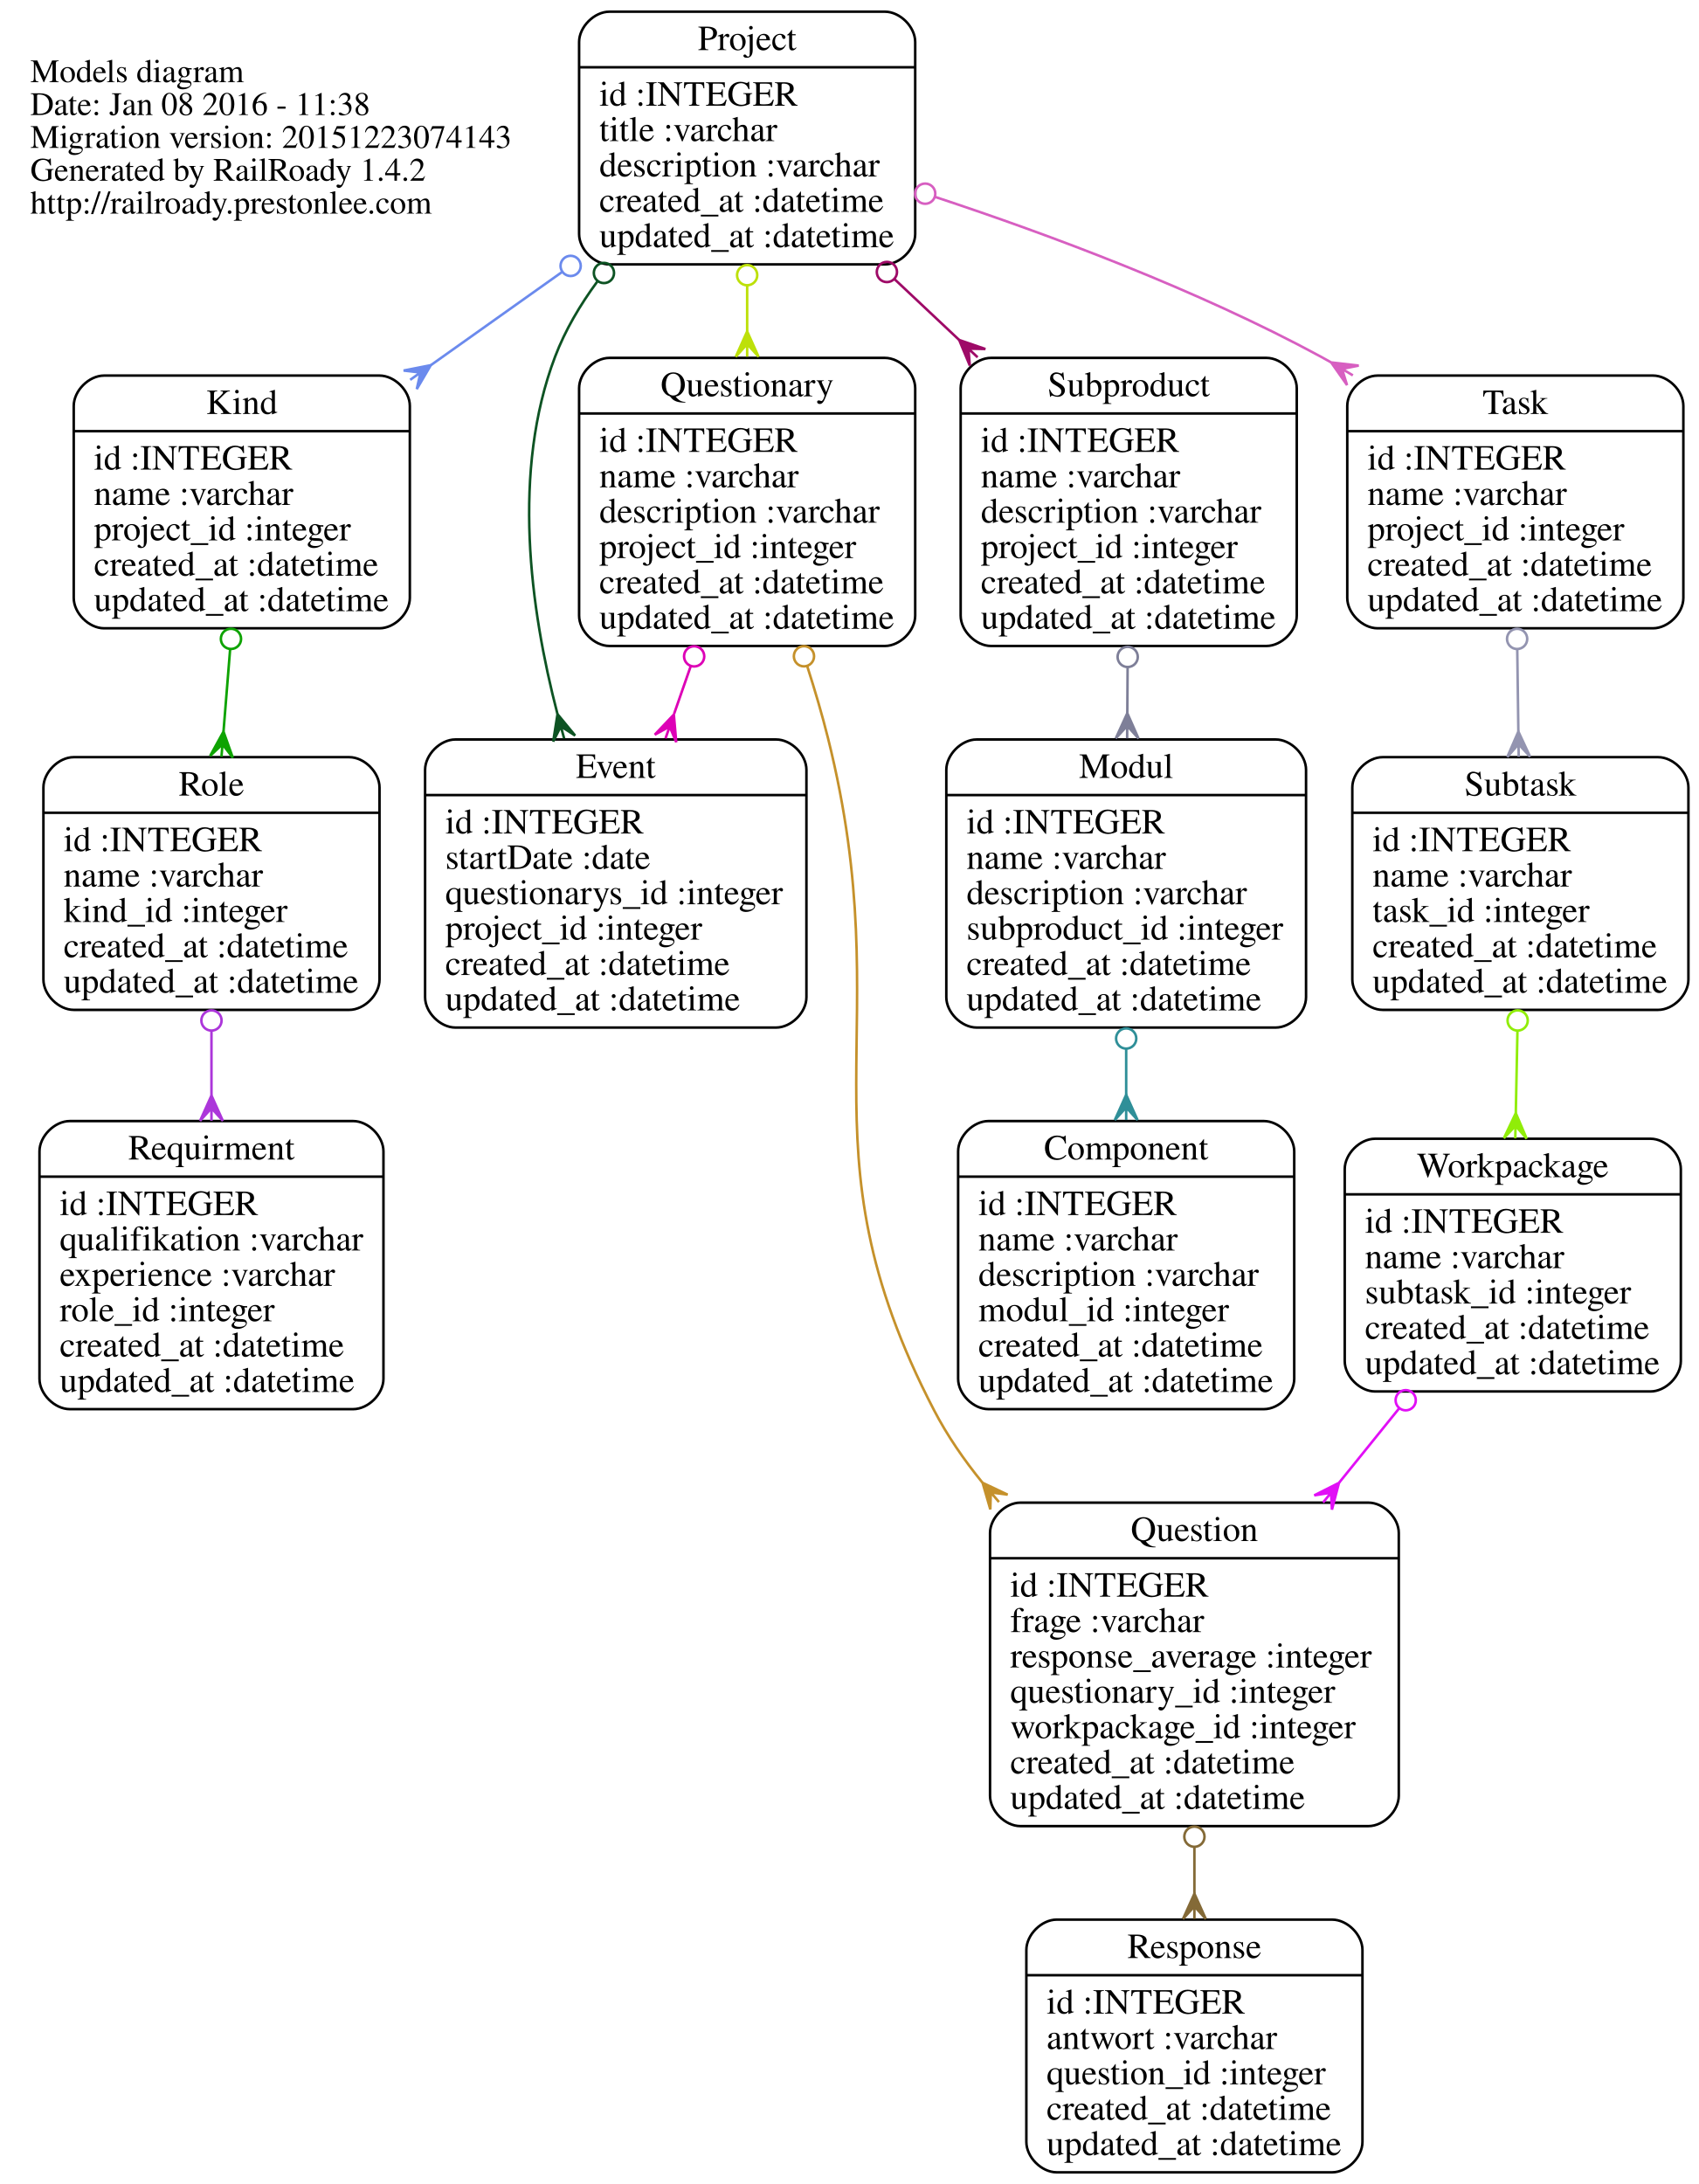
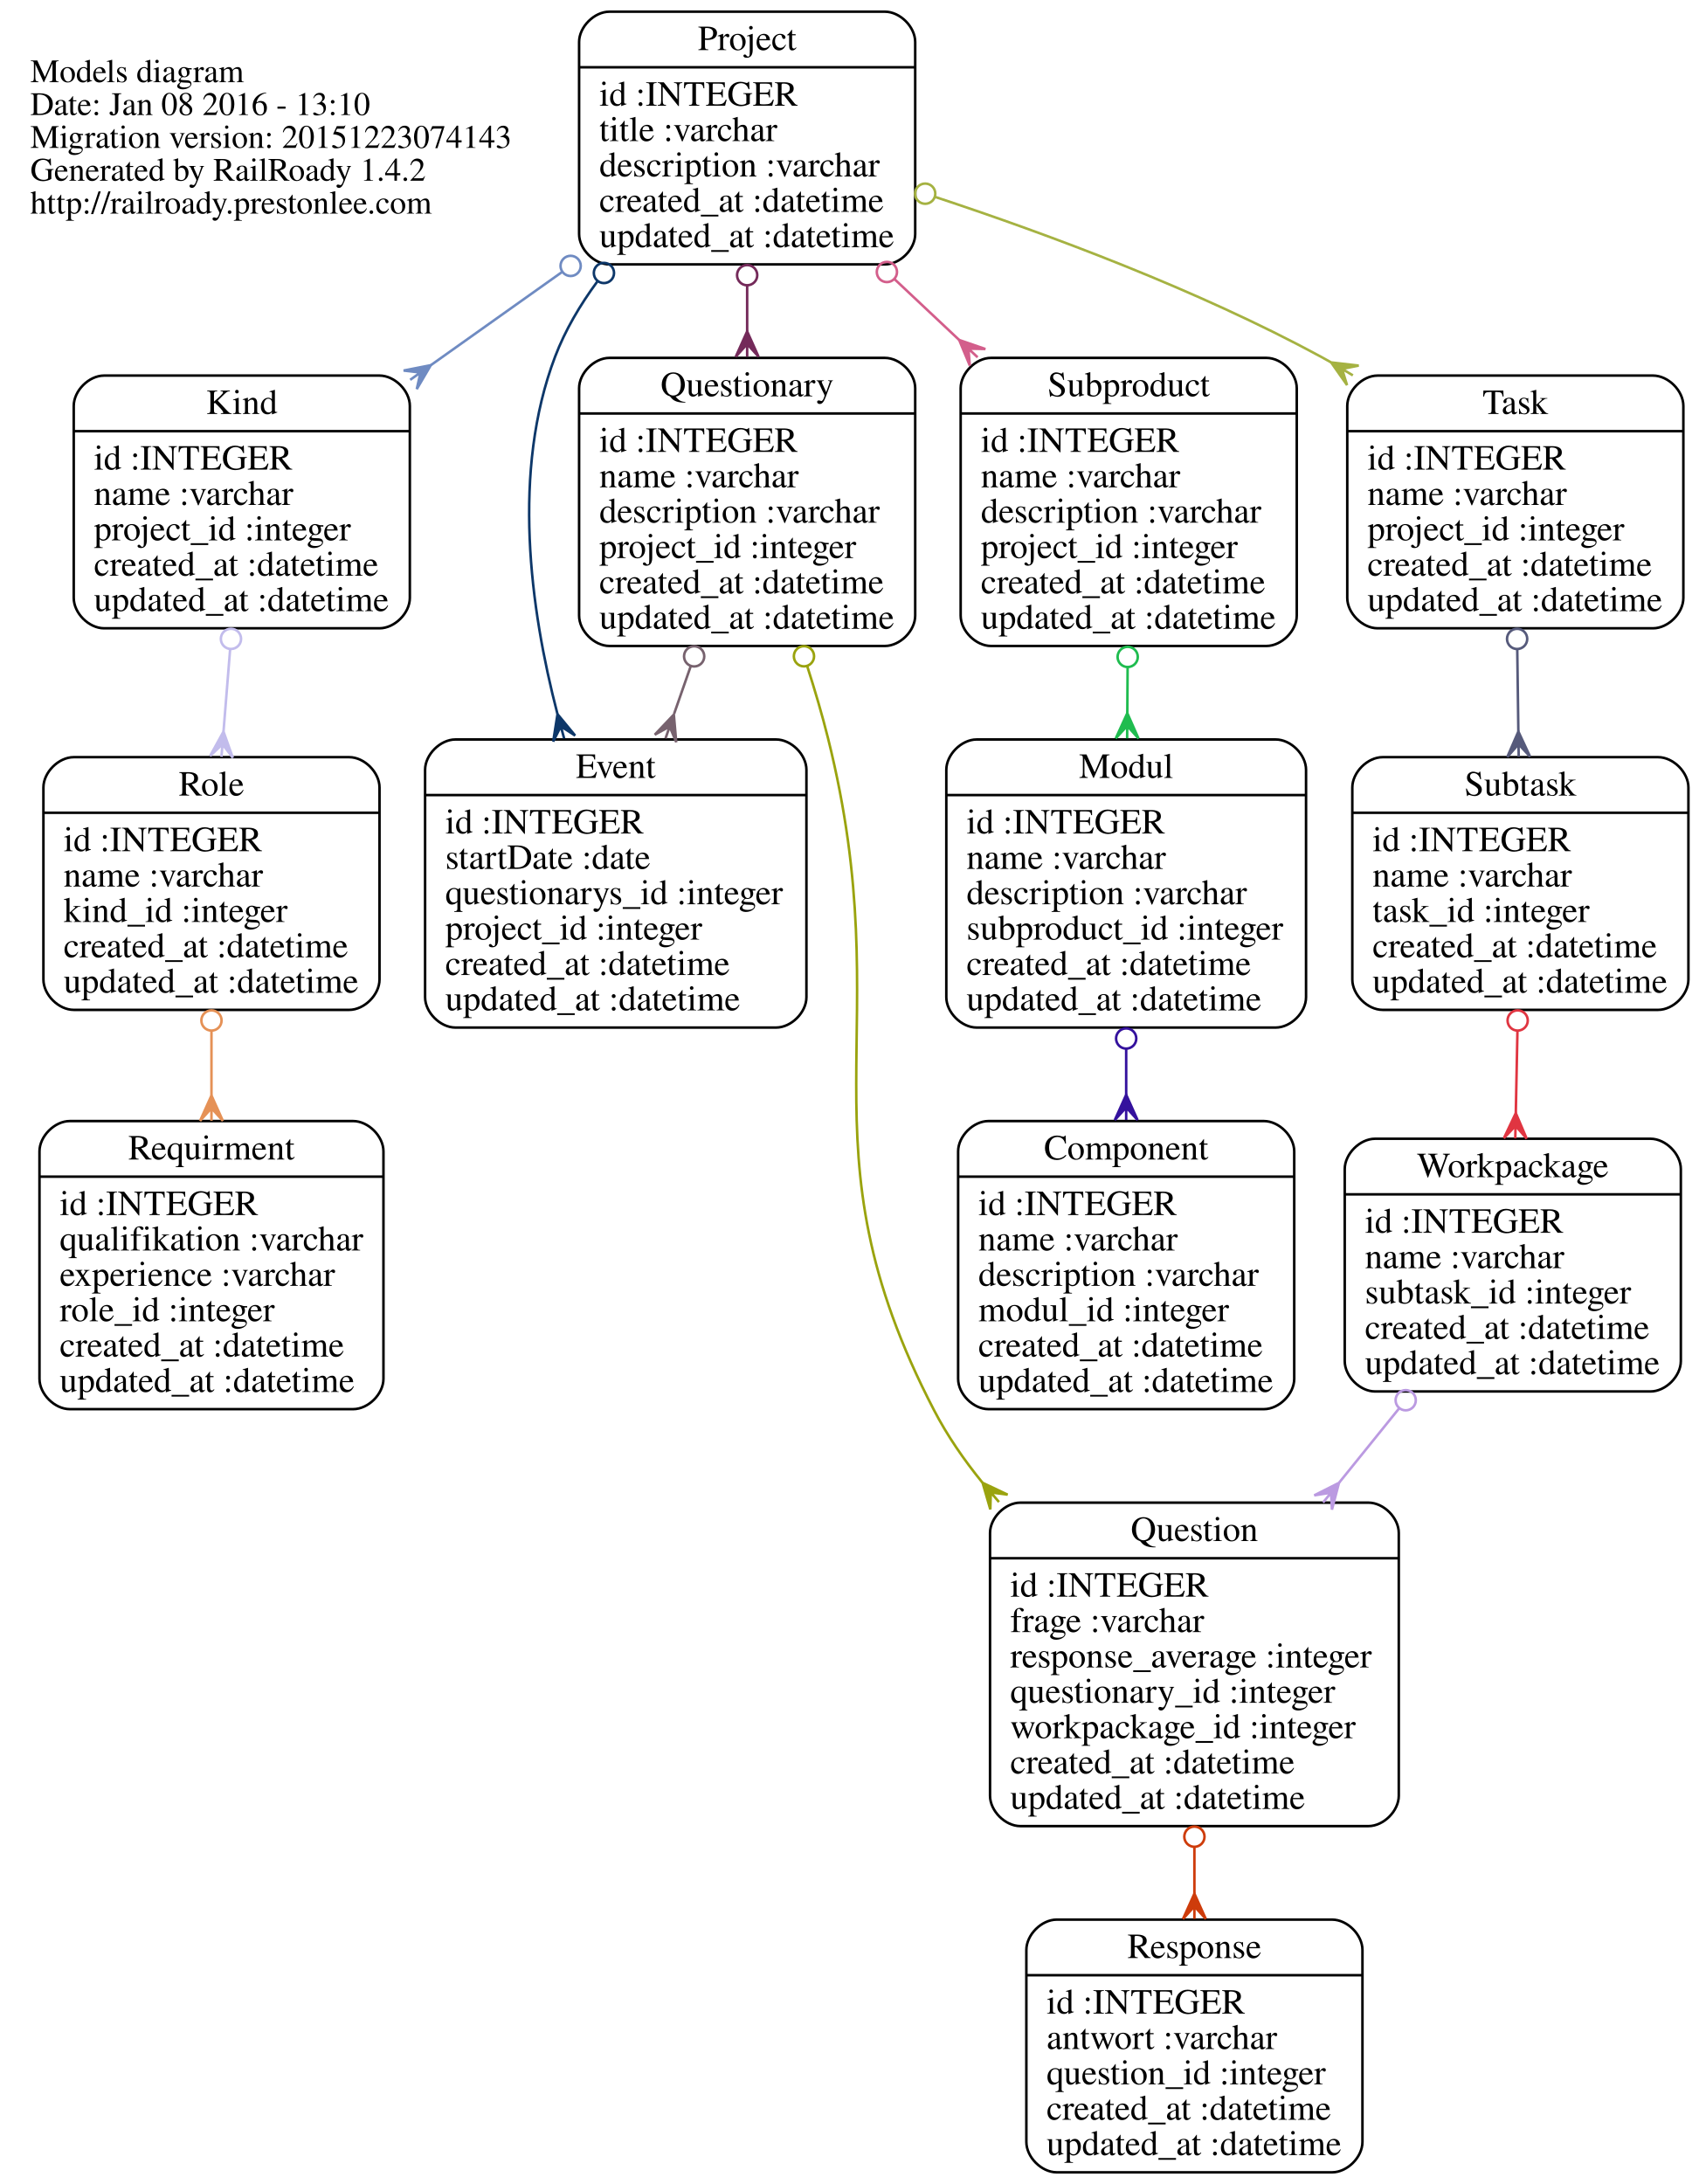
<svg xmlns="http://www.w3.org/2000/svg" width="672pt" height="864pt" viewBox="0.00 0.00 672.19 864.00">
  <g id="graph0" class="graph" transform="scale(1 1) rotate(0) translate(4 860)">
    <polygon fill="none" stroke="none" points="-4,4 -4,-860 668.193,-860 668.193,4 -4,4" />
    <g id="node1" class="node">
      <text text-anchor="start" x="8" y="-827.6" font-family="Times,serif" font-size="13.00">Models diagram</text>
-       <text text-anchor="start" x="8" y="-814.6" font-family="Times,serif" font-size="13.00">Date: Jan 08 2016 - 11:38</text>
+       <text text-anchor="start" x="8" y="-814.6" font-family="Times,serif" font-size="13.00">Date: Jan 08 2016 - 13:10</text>
      <text text-anchor="start" x="8" y="-801.6" font-family="Times,serif" font-size="13.00">Migration version: 20151223074143</text>
      <text text-anchor="start" x="8" y="-788.6" font-family="Times,serif" font-size="13.00">Generated by RailRoady 1.4.2</text>
      <text text-anchor="start" x="8" y="-775.6" font-family="Times,serif" font-size="13.00">http://railroady.prestonlee.com</text>
    </g>
    <g id="node2" class="node">
      <path fill="none" stroke="black" d="M387.182,-302.5C387.182,-302.5 496.193,-302.5 496.193,-302.5 502.193,-302.5 508.193,-308.5 508.193,-314.5 508.193,-314.5 508.193,-404.5 508.193,-404.5 508.193,-410.5 502.193,-416.5 496.193,-416.5 496.193,-416.5 387.182,-416.5 387.182,-416.5 381.182,-416.5 375.182,-410.5 375.182,-404.5 375.182,-404.5 375.182,-314.5 375.182,-314.5 375.182,-308.5 381.182,-302.5 387.182,-302.5" />
      <text text-anchor="middle" x="441.688" y="-401.3" font-family="Times,serif" font-size="14.00">Component</text>
      <polyline fill="none" stroke="black" points="375.182,-394.5 508.193,-394.5 " />
      <text text-anchor="start" x="383.182" y="-379.3" font-family="Times,serif" font-size="14.00">id :INTEGER</text>
      <text text-anchor="start" x="383.182" y="-365.3" font-family="Times,serif" font-size="14.00">name :varchar</text>
      <text text-anchor="start" x="383.182" y="-351.3" font-family="Times,serif" font-size="14.00">description :varchar</text>
      <text text-anchor="start" x="383.182" y="-337.3" font-family="Times,serif" font-size="14.00">modul_id :integer</text>
      <text text-anchor="start" x="383.182" y="-323.3" font-family="Times,serif" font-size="14.00">created_at :datetime</text>
      <text text-anchor="start" x="383.182" y="-309.3" font-family="Times,serif" font-size="14.00">updated_at :datetime</text>
    </g>
    <g id="node3" class="node">
      <path fill="none" stroke="black" d="M176.231,-453.5C176.231,-453.5 303.145,-453.5 303.145,-453.5 309.145,-453.5 315.145,-459.5 315.145,-465.5 315.145,-465.5 315.145,-555.5 315.145,-555.5 315.145,-561.5 309.145,-567.5 303.145,-567.5 303.145,-567.5 176.231,-567.5 176.231,-567.5 170.231,-567.5 164.231,-561.5 164.231,-555.5 164.231,-555.5 164.231,-465.5 164.231,-465.5 164.231,-459.5 170.231,-453.5 176.231,-453.5" />
      <text text-anchor="middle" x="239.688" y="-552.3" font-family="Times,serif" font-size="14.00">Event</text>
      <polyline fill="none" stroke="black" points="164.231,-545.5 315.145,-545.5 " />
      <text text-anchor="start" x="172.231" y="-530.3" font-family="Times,serif" font-size="14.00">id :INTEGER</text>
      <text text-anchor="start" x="172.231" y="-516.3" font-family="Times,serif" font-size="14.00">startDate :date</text>
      <text text-anchor="start" x="172.231" y="-502.3" font-family="Times,serif" font-size="14.00">questionarys_id :integer</text>
      <text text-anchor="start" x="172.231" y="-488.3" font-family="Times,serif" font-size="14.00">project_id :integer</text>
      <text text-anchor="start" x="172.231" y="-474.3" font-family="Times,serif" font-size="14.00">created_at :datetime</text>
      <text text-anchor="start" x="172.231" y="-460.3" font-family="Times,serif" font-size="14.00">updated_at :datetime</text>
    </g>
    <g id="node4" class="node">
      <path fill="none" stroke="black" d="M37.182,-611.5C37.182,-611.5 146.193,-611.5 146.193,-611.5 152.193,-611.5 158.193,-617.5 158.193,-623.5 158.193,-623.5 158.193,-699.5 158.193,-699.5 158.193,-705.5 152.193,-711.5 146.193,-711.5 146.193,-711.5 37.182,-711.5 37.182,-711.5 31.182,-711.5 25.182,-705.5 25.182,-699.5 25.182,-699.5 25.182,-623.5 25.182,-623.5 25.182,-617.5 31.182,-611.5 37.182,-611.5" />
      <text text-anchor="middle" x="91.688" y="-696.3" font-family="Times,serif" font-size="14.00">Kind</text>
      <polyline fill="none" stroke="black" points="25.182,-689.5 158.193,-689.5 " />
      <text text-anchor="start" x="33.182" y="-674.3" font-family="Times,serif" font-size="14.00">id :INTEGER</text>
      <text text-anchor="start" x="33.182" y="-660.3" font-family="Times,serif" font-size="14.00">name :varchar</text>
      <text text-anchor="start" x="33.182" y="-646.3" font-family="Times,serif" font-size="14.00">project_id :integer</text>
      <text text-anchor="start" x="33.182" y="-632.3" font-family="Times,serif" font-size="14.00">created_at :datetime</text>
      <text text-anchor="start" x="33.182" y="-618.3" font-family="Times,serif" font-size="14.00">updated_at :datetime</text>
    </g>
    <g id="node11" class="node">
      <path fill="none" stroke="black" d="M25.182,-460.5C25.182,-460.5 134.193,-460.5 134.193,-460.5 140.193,-460.5 146.193,-466.5 146.193,-472.5 146.193,-472.5 146.193,-548.5 146.193,-548.5 146.193,-554.5 140.193,-560.5 134.193,-560.5 134.193,-560.5 25.182,-560.5 25.182,-560.5 19.182,-560.5 13.182,-554.5 13.182,-548.5 13.182,-548.5 13.182,-472.5 13.182,-472.5 13.182,-466.5 19.182,-460.5 25.182,-460.5" />
      <text text-anchor="middle" x="79.688" y="-545.3" font-family="Times,serif" font-size="14.00">Role</text>
      <polyline fill="none" stroke="black" points="13.182,-538.5 146.193,-538.5 " />
      <text text-anchor="start" x="21.182" y="-523.3" font-family="Times,serif" font-size="14.00">id :INTEGER</text>
      <text text-anchor="start" x="21.182" y="-509.3" font-family="Times,serif" font-size="14.00">name :varchar</text>
      <text text-anchor="start" x="21.182" y="-495.3" font-family="Times,serif" font-size="14.00">kind_id :integer</text>
      <text text-anchor="start" x="21.182" y="-481.3" font-family="Times,serif" font-size="14.00">created_at :datetime</text>
      <text text-anchor="start" x="21.182" y="-467.3" font-family="Times,serif" font-size="14.00">updated_at :datetime</text>
    </g>
    <g id="edge1" class="edge">
-       <path fill="none" stroke="#0ea302" d="M87.07,-603.157C86.214,-592.529 85.318,-581.409 84.458,-570.727" />
-       <ellipse fill="none" stroke="#0ea302" cx="87.404" cy="-607.312" rx="4" ry="4" />
-       <polygon fill="#0ea302" stroke="#0ea302" points="84.449,-570.617 88.132,-560.288 84.047,-565.633 83.646,-560.649 83.646,-560.649 83.646,-560.649 84.047,-565.633 79.161,-561.011 84.449,-570.617 84.449,-570.617" />
+       <path fill="none" stroke="#c2bcec" d="M87.07,-603.157C86.214,-592.529 85.318,-581.409 84.458,-570.727" />
+       <ellipse fill="none" stroke="#c2bcec" cx="87.404" cy="-607.312" rx="4" ry="4" />
+       <polygon fill="#c2bcec" stroke="#c2bcec" points="84.449,-570.617 88.132,-560.288 84.047,-565.633 83.646,-560.649 83.646,-560.649 83.646,-560.649 84.047,-565.633 79.161,-561.011 84.449,-570.617 84.449,-570.617" />
    </g>
    <g id="node5" class="node">
      <path fill="none" stroke="black" d="M382.507,-453.5C382.507,-453.5 500.869,-453.5 500.869,-453.5 506.869,-453.5 512.869,-459.5 512.869,-465.5 512.869,-465.5 512.869,-555.5 512.869,-555.5 512.869,-561.5 506.869,-567.5 500.869,-567.5 500.869,-567.5 382.507,-567.5 382.507,-567.5 376.507,-567.5 370.507,-561.5 370.507,-555.5 370.507,-555.5 370.507,-465.5 370.507,-465.5 370.507,-459.5 376.507,-453.5 382.507,-453.5" />
      <text text-anchor="middle" x="441.688" y="-552.3" font-family="Times,serif" font-size="14.00">Modul</text>
      <polyline fill="none" stroke="black" points="370.507,-545.5 512.869,-545.5 " />
      <text text-anchor="start" x="378.507" y="-530.3" font-family="Times,serif" font-size="14.00">id :INTEGER</text>
      <text text-anchor="start" x="378.507" y="-516.3" font-family="Times,serif" font-size="14.00">name :varchar</text>
      <text text-anchor="start" x="378.507" y="-502.3" font-family="Times,serif" font-size="14.00">description :varchar</text>
      <text text-anchor="start" x="378.507" y="-488.3" font-family="Times,serif" font-size="14.00">subproduct_id :integer</text>
      <text text-anchor="start" x="378.507" y="-474.3" font-family="Times,serif" font-size="14.00">created_at :datetime</text>
      <text text-anchor="start" x="378.507" y="-460.3" font-family="Times,serif" font-size="14.00">updated_at :datetime</text>
    </g>
    <g id="edge2" class="edge">
-       <path fill="none" stroke="#2f8f98" d="M441.688,-445.018C441.688,-439.024 441.688,-432.942 441.688,-426.931" />
-       <ellipse fill="none" stroke="#2f8f98" cx="441.688" cy="-449.169" rx="4" ry="4" />
-       <polygon fill="#2f8f98" stroke="#2f8f98" points="441.688,-426.91 446.188,-416.91 441.688,-421.91 441.688,-416.91 441.688,-416.91 441.688,-416.91 441.688,-421.91 437.188,-416.91 441.688,-426.91 441.688,-426.91" />
+       <path fill="none" stroke="#34119d" d="M441.688,-445.018C441.688,-439.024 441.688,-432.942 441.688,-426.931" />
+       <ellipse fill="none" stroke="#34119d" cx="441.688" cy="-449.169" rx="4" ry="4" />
+       <polygon fill="#34119d" stroke="#34119d" points="441.688,-426.91 446.188,-416.91 441.688,-421.91 441.688,-416.91 441.688,-416.91 441.688,-416.91 441.688,-421.91 437.188,-416.91 441.688,-426.91 441.688,-426.91" />
    </g>
    <g id="node6" class="node">
      <path fill="none" stroke="black" d="M237.182,-755.5C237.182,-755.5 346.193,-755.5 346.193,-755.5 352.193,-755.5 358.193,-761.5 358.193,-767.5 358.193,-767.5 358.193,-843.5 358.193,-843.5 358.193,-849.5 352.193,-855.5 346.193,-855.5 346.193,-855.5 237.182,-855.5 237.182,-855.5 231.182,-855.5 225.182,-849.5 225.182,-843.5 225.182,-843.5 225.182,-767.5 225.182,-767.5 225.182,-761.5 231.182,-755.5 237.182,-755.5" />
      <text text-anchor="middle" x="291.688" y="-840.3" font-family="Times,serif" font-size="14.00">Project</text>
      <polyline fill="none" stroke="black" points="225.182,-833.5 358.193,-833.5 " />
      <text text-anchor="start" x="233.182" y="-818.3" font-family="Times,serif" font-size="14.00">id :INTEGER</text>
      <text text-anchor="start" x="233.182" y="-804.3" font-family="Times,serif" font-size="14.00">title :varchar</text>
      <text text-anchor="start" x="233.182" y="-790.3" font-family="Times,serif" font-size="14.00">description :varchar</text>
      <text text-anchor="start" x="233.182" y="-776.3" font-family="Times,serif" font-size="14.00">created_at :datetime</text>
      <text text-anchor="start" x="233.182" y="-762.3" font-family="Times,serif" font-size="14.00">updated_at :datetime</text>
    </g>
    <g id="edge7" class="edge">
-       <path fill="none" stroke="#0d5323" d="M232.363,-748.681C225.569,-739.451 219.663,-729.457 215.688,-719 198.507,-673.811 205.728,-619.416 216.596,-577.658" />
-       <ellipse fill="none" stroke="#0d5323" cx="235.005" cy="-752.097" rx="4" ry="4" />
-       <polygon fill="#0d5323" stroke="#0d5323" points="216.635,-577.516 223.611,-569.055 217.952,-572.693 219.27,-567.869 219.27,-567.869 219.27,-567.869 217.952,-572.693 214.929,-566.684 216.635,-577.516 216.635,-577.516" />
+       <path fill="none" stroke="#0d3769" d="M232.363,-748.681C225.569,-739.451 219.663,-729.457 215.688,-719 198.507,-673.811 205.728,-619.416 216.596,-577.658" />
+       <ellipse fill="none" stroke="#0d3769" cx="235.005" cy="-752.097" rx="4" ry="4" />
+       <polygon fill="#0d3769" stroke="#0d3769" points="216.635,-577.516 223.611,-569.055 217.952,-572.693 219.27,-567.869 219.27,-567.869 219.27,-567.869 217.952,-572.693 214.929,-566.684 216.635,-577.516 216.635,-577.516" />
    </g>
    <g id="edge4" class="edge">
-       <path fill="none" stroke="#6b8aed" d="M218.48,-752.522C201.571,-740.517 183.558,-727.728 166.578,-715.672" />
-       <ellipse fill="none" stroke="#6b8aed" cx="221.829" cy="-754.9" rx="4" ry="4" />
-       <polygon fill="#6b8aed" stroke="#6b8aed" points="166.489,-715.609 160.94,-706.15 162.412,-712.714 158.335,-709.819 158.335,-709.819 158.335,-709.819 162.412,-712.714 155.73,-713.489 166.489,-715.609 166.489,-715.609" />
+       <path fill="none" stroke="#6f8bc2" d="M218.48,-752.522C201.571,-740.517 183.558,-727.728 166.578,-715.672" />
+       <ellipse fill="none" stroke="#6f8bc2" cx="221.829" cy="-754.9" rx="4" ry="4" />
+       <polygon fill="#6f8bc2" stroke="#6f8bc2" points="166.489,-715.609 160.94,-706.15 162.412,-712.714 158.335,-709.819 158.335,-709.819 158.335,-709.819 162.412,-712.714 155.73,-713.489 166.489,-715.609 166.489,-715.609" />
    </g>
    <g id="node8" class="node">
      <path fill="none" stroke="black" d="M237.182,-604.5C237.182,-604.5 346.193,-604.5 346.193,-604.5 352.193,-604.5 358.193,-610.5 358.193,-616.5 358.193,-616.5 358.193,-706.5 358.193,-706.5 358.193,-712.5 352.193,-718.5 346.193,-718.5 346.193,-718.5 237.182,-718.5 237.182,-718.5 231.182,-718.5 225.182,-712.5 225.182,-706.5 225.182,-706.5 225.182,-616.5 225.182,-616.5 225.182,-610.5 231.182,-604.5 237.182,-604.5" />
      <text text-anchor="middle" x="291.688" y="-703.3" font-family="Times,serif" font-size="14.00">Questionary</text>
      <polyline fill="none" stroke="black" points="225.182,-696.5 358.193,-696.5 " />
      <text text-anchor="start" x="233.182" y="-681.3" font-family="Times,serif" font-size="14.00">id :INTEGER</text>
      <text text-anchor="start" x="233.182" y="-667.3" font-family="Times,serif" font-size="14.00">name :varchar</text>
      <text text-anchor="start" x="233.182" y="-653.3" font-family="Times,serif" font-size="14.00">description :varchar</text>
      <text text-anchor="start" x="233.182" y="-639.3" font-family="Times,serif" font-size="14.00">project_id :integer</text>
      <text text-anchor="start" x="233.182" y="-625.3" font-family="Times,serif" font-size="14.00">created_at :datetime</text>
      <text text-anchor="start" x="233.182" y="-611.3" font-family="Times,serif" font-size="14.00">updated_at :datetime</text>
    </g>
    <g id="edge6" class="edge">
-       <path fill="none" stroke="#bde009" d="M291.688,-747.168C291.688,-741.214 291.688,-735.127 291.688,-729.084" />
-       <ellipse fill="none" stroke="#bde009" cx="291.688" cy="-751.234" rx="4" ry="4" />
-       <polygon fill="#bde009" stroke="#bde009" points="291.688,-728.984 296.188,-718.984 291.688,-723.984 291.688,-718.984 291.688,-718.984 291.688,-718.984 291.688,-723.984 287.188,-718.984 291.688,-728.984 291.688,-728.984" />
+       <path fill="none" stroke="#742a5a" d="M291.688,-747.168C291.688,-741.214 291.688,-735.127 291.688,-729.084" />
+       <ellipse fill="none" stroke="#742a5a" cx="291.688" cy="-751.234" rx="4" ry="4" />
+       <polygon fill="#742a5a" stroke="#742a5a" points="291.688,-728.984 296.188,-718.984 291.688,-723.984 291.688,-718.984 291.688,-718.984 291.688,-718.984 291.688,-723.984 287.188,-718.984 291.688,-728.984 291.688,-728.984" />
    </g>
    <g id="node12" class="node">
      <path fill="none" stroke="black" d="M388.182,-604.5C388.182,-604.5 497.193,-604.5 497.193,-604.5 503.193,-604.5 509.193,-610.5 509.193,-616.5 509.193,-616.5 509.193,-706.5 509.193,-706.5 509.193,-712.5 503.193,-718.5 497.193,-718.5 497.193,-718.5 388.182,-718.5 388.182,-718.5 382.182,-718.5 376.182,-712.5 376.182,-706.5 376.182,-706.5 376.182,-616.5 376.182,-616.5 376.182,-610.5 382.182,-604.5 388.182,-604.5" />
      <text text-anchor="middle" x="442.688" y="-703.3" font-family="Times,serif" font-size="14.00">Subproduct</text>
      <polyline fill="none" stroke="black" points="376.182,-696.5 509.193,-696.5 " />
      <text text-anchor="start" x="384.182" y="-681.3" font-family="Times,serif" font-size="14.00">id :INTEGER</text>
      <text text-anchor="start" x="384.182" y="-667.3" font-family="Times,serif" font-size="14.00">name :varchar</text>
      <text text-anchor="start" x="384.182" y="-653.3" font-family="Times,serif" font-size="14.00">description :varchar</text>
      <text text-anchor="start" x="384.182" y="-639.3" font-family="Times,serif" font-size="14.00">project_id :integer</text>
      <text text-anchor="start" x="384.182" y="-625.3" font-family="Times,serif" font-size="14.00">created_at :datetime</text>
      <text text-anchor="start" x="384.182" y="-611.3" font-family="Times,serif" font-size="14.00">updated_at :datetime</text>
    </g>
    <g id="edge3" class="edge">
-       <path fill="none" stroke="#9e0a67" d="M350.009,-749.655C358.346,-741.814 366.979,-733.696 375.471,-725.711" />
-       <ellipse fill="none" stroke="#9e0a67" cx="346.99" cy="-752.494" rx="4" ry="4" />
-       <polygon fill="#9e0a67" stroke="#9e0a67" points="375.601,-725.588 385.969,-722.016 379.243,-722.163 382.886,-718.738 382.886,-718.738 382.886,-718.738 379.243,-722.163 379.803,-715.459 375.601,-725.588 375.601,-725.588" />
+       <path fill="none" stroke="#d35e8b" d="M350.009,-749.655C358.346,-741.814 366.979,-733.696 375.471,-725.711" />
+       <ellipse fill="none" stroke="#d35e8b" cx="346.99" cy="-752.494" rx="4" ry="4" />
+       <polygon fill="#d35e8b" stroke="#d35e8b" points="375.601,-725.588 385.969,-722.016 379.243,-722.163 382.886,-718.738 382.886,-718.738 382.886,-718.738 379.243,-722.163 379.803,-715.459 375.601,-725.588 375.601,-725.588" />
    </g>
    <g id="node14" class="node">
      <path fill="none" stroke="black" d="M541.182,-611.5C541.182,-611.5 650.193,-611.5 650.193,-611.5 656.193,-611.5 662.193,-617.5 662.193,-623.5 662.193,-623.5 662.193,-699.5 662.193,-699.5 662.193,-705.5 656.193,-711.5 650.193,-711.5 650.193,-711.5 541.182,-711.5 541.182,-711.5 535.182,-711.5 529.182,-705.5 529.182,-699.5 529.182,-699.5 529.182,-623.5 529.182,-623.5 529.182,-617.5 535.182,-611.5 541.182,-611.5" />
      <text text-anchor="middle" x="595.688" y="-696.3" font-family="Times,serif" font-size="14.00">Task</text>
      <polyline fill="none" stroke="black" points="529.182,-689.5 662.193,-689.5 " />
      <text text-anchor="start" x="537.182" y="-674.3" font-family="Times,serif" font-size="14.00">id :INTEGER</text>
      <text text-anchor="start" x="537.182" y="-660.3" font-family="Times,serif" font-size="14.00">name :varchar</text>
      <text text-anchor="start" x="537.182" y="-646.3" font-family="Times,serif" font-size="14.00">project_id :integer</text>
      <text text-anchor="start" x="537.182" y="-632.3" font-family="Times,serif" font-size="14.00">created_at :datetime</text>
      <text text-anchor="start" x="537.182" y="-618.3" font-family="Times,serif" font-size="14.00">updated_at :datetime</text>
    </g>
    <g id="edge5" class="edge">
-       <path fill="none" stroke="#d75fc1" d="M366.093,-782.19C411.526,-767.19 470.037,-745.365 518.688,-719 520.009,-718.284 521.333,-717.548 522.658,-716.794" />
-       <ellipse fill="none" stroke="#d75fc1" cx="362.145" cy="-783.481" rx="4" ry="4" />
-       <polygon fill="#d75fc1" stroke="#d75fc1" points="522.81,-716.704 533.704,-715.451 527.105,-714.144 531.4,-711.585 531.4,-711.585 531.4,-711.585 527.105,-714.144 529.097,-707.719 522.81,-716.704 522.81,-716.704" />
+       <path fill="none" stroke="#a5b242" d="M366.093,-782.19C411.526,-767.19 470.037,-745.365 518.688,-719 520.009,-718.284 521.333,-717.548 522.658,-716.794" />
+       <ellipse fill="none" stroke="#a5b242" cx="362.145" cy="-783.481" rx="4" ry="4" />
+       <polygon fill="#a5b242" stroke="#a5b242" points="522.81,-716.704 533.704,-715.451 527.105,-714.144 531.4,-711.585 531.4,-711.585 531.4,-711.585 527.105,-714.144 529.097,-707.719 522.81,-716.704 522.81,-716.704" />
    </g>
    <g id="node7" class="node">
      <path fill="none" stroke="black" d="M399.806,-137.5C399.806,-137.5 537.569,-137.5 537.569,-137.5 543.569,-137.5 549.569,-143.5 549.569,-149.5 549.569,-149.5 549.569,-253.5 549.569,-253.5 549.569,-259.5 543.569,-265.5 537.569,-265.5 537.569,-265.5 399.806,-265.5 399.806,-265.5 393.806,-265.5 387.806,-259.5 387.806,-253.5 387.806,-253.5 387.806,-149.5 387.806,-149.5 387.806,-143.5 393.806,-137.5 399.806,-137.5" />
      <text text-anchor="middle" x="468.688" y="-250.3" font-family="Times,serif" font-size="14.00">Question</text>
      <polyline fill="none" stroke="black" points="387.806,-243.5 549.569,-243.5 " />
      <text text-anchor="start" x="395.806" y="-228.3" font-family="Times,serif" font-size="14.00">id :INTEGER</text>
      <text text-anchor="start" x="395.806" y="-214.3" font-family="Times,serif" font-size="14.00">frage :varchar</text>
      <text text-anchor="start" x="395.806" y="-200.3" font-family="Times,serif" font-size="14.00">response_average :integer</text>
      <text text-anchor="start" x="395.806" y="-186.3" font-family="Times,serif" font-size="14.00">questionary_id :integer</text>
      <text text-anchor="start" x="395.806" y="-172.3" font-family="Times,serif" font-size="14.00">workpackage_id :integer</text>
      <text text-anchor="start" x="395.806" y="-158.3" font-family="Times,serif" font-size="14.00">created_at :datetime</text>
      <text text-anchor="start" x="395.806" y="-144.3" font-family="Times,serif" font-size="14.00">updated_at :datetime</text>
    </g>
    <g id="node10" class="node">
      <path fill="none" stroke="black" d="M414.182,-0.5C414.182,-0.5 523.193,-0.5 523.193,-0.5 529.193,-0.5 535.193,-6.5 535.193,-12.5 535.193,-12.5 535.193,-88.5 535.193,-88.5 535.193,-94.5 529.193,-100.5 523.193,-100.5 523.193,-100.5 414.182,-100.5 414.182,-100.5 408.182,-100.5 402.182,-94.5 402.182,-88.5 402.182,-88.5 402.182,-12.5 402.182,-12.5 402.182,-6.5 408.182,-0.5 414.182,-0.5" />
      <text text-anchor="middle" x="468.688" y="-85.3" font-family="Times,serif" font-size="14.00">Response</text>
      <polyline fill="none" stroke="black" points="402.182,-78.5 535.193,-78.5 " />
      <text text-anchor="start" x="410.182" y="-63.3" font-family="Times,serif" font-size="14.00">id :INTEGER</text>
      <text text-anchor="start" x="410.182" y="-49.3" font-family="Times,serif" font-size="14.00">antwort :varchar</text>
      <text text-anchor="start" x="410.182" y="-35.3" font-family="Times,serif" font-size="14.00">question_id :integer</text>
      <text text-anchor="start" x="410.182" y="-21.3" font-family="Times,serif" font-size="14.00">created_at :datetime</text>
      <text text-anchor="start" x="410.182" y="-7.3" font-family="Times,serif" font-size="14.00">updated_at :datetime</text>
    </g>
    <g id="edge8" class="edge">
-       <path fill="none" stroke="#846a37" d="M468.688,-129.249C468.688,-123.077 468.688,-116.876 468.688,-110.814" />
-       <ellipse fill="none" stroke="#846a37" cx="468.688" cy="-133.311" rx="4" ry="4" />
-       <polygon fill="#846a37" stroke="#846a37" points="468.688,-110.775 473.188,-100.775 468.688,-105.775 468.688,-100.775 468.688,-100.775 468.688,-100.775 468.688,-105.775 464.188,-100.775 468.688,-110.775 468.688,-110.775" />
+       <path fill="none" stroke="#ce3c0b" d="M468.688,-129.249C468.688,-123.077 468.688,-116.876 468.688,-110.814" />
+       <ellipse fill="none" stroke="#ce3c0b" cx="468.688" cy="-133.311" rx="4" ry="4" />
+       <polygon fill="#ce3c0b" stroke="#ce3c0b" points="468.688,-110.775 473.188,-100.775 468.688,-105.775 468.688,-100.775 468.688,-100.775 468.688,-100.775 468.688,-105.775 464.188,-100.775 468.688,-110.775 468.688,-110.775" />
    </g>
    <g id="edge10" class="edge">
-       <path fill="none" stroke="#dd00b6" d="M269.382,-596.585C267.198,-590.327 264.978,-583.967 262.787,-577.687" />
-       <ellipse fill="none" stroke="#dd00b6" cx="270.711" cy="-600.393" rx="4" ry="4" />
-       <polygon fill="#dd00b6" stroke="#dd00b6" points="262.67,-577.352 263.623,-566.427 261.022,-572.631 259.375,-567.91 259.375,-567.91 259.375,-567.91 261.022,-572.631 255.126,-569.393 262.67,-577.352 262.67,-577.352" />
+       <path fill="none" stroke="#77626e" d="M269.382,-596.585C267.198,-590.327 264.978,-583.967 262.787,-577.687" />
+       <ellipse fill="none" stroke="#77626e" cx="270.711" cy="-600.393" rx="4" ry="4" />
+       <polygon fill="#77626e" stroke="#77626e" points="262.67,-577.352 263.623,-566.427 261.022,-572.631 259.375,-567.91 259.375,-567.91 259.375,-567.91 261.022,-572.631 255.126,-569.393 262.67,-577.352 262.67,-577.352" />
    </g>
    <g id="edge9" class="edge">
-       <path fill="none" stroke="#c5912b" d="M315.5,-596.373C318.527,-586.937 321.371,-577.273 323.688,-568 352.699,-451.882 310.457,-408.181 365.688,-302 370.879,-292.02 377.453,-282.459 384.758,-273.482" />
-       <ellipse fill="none" stroke="#c5912b" cx="314.169" cy="-600.43" rx="4" ry="4" />
-       <polygon fill="#c5912b" stroke="#c5912b" points="384.864,-273.358 394.775,-268.666 388.107,-269.553 391.35,-265.747 391.35,-265.747 391.35,-265.747 388.107,-269.553 387.925,-262.828 384.864,-273.358 384.864,-273.358" />
+       <path fill="none" stroke="#9aa30e" d="M315.5,-596.373C318.527,-586.937 321.371,-577.273 323.688,-568 352.699,-451.882 310.457,-408.181 365.688,-302 370.879,-292.02 377.453,-282.459 384.758,-273.482" />
+       <ellipse fill="none" stroke="#9aa30e" cx="314.169" cy="-600.43" rx="4" ry="4" />
+       <polygon fill="#9aa30e" stroke="#9aa30e" points="384.864,-273.358 394.775,-268.666 388.107,-269.553 391.35,-265.747 391.35,-265.747 391.35,-265.747 388.107,-269.553 387.925,-262.828 384.864,-273.358 384.864,-273.358" />
    </g>
    <g id="node9" class="node">
      <path fill="none" stroke="black" d="M23.624,-302.5C23.624,-302.5 135.752,-302.5 135.752,-302.5 141.752,-302.5 147.752,-308.5 147.752,-314.5 147.752,-314.5 147.752,-404.5 147.752,-404.5 147.752,-410.5 141.752,-416.5 135.752,-416.5 135.752,-416.5 23.624,-416.5 23.624,-416.5 17.624,-416.5 11.624,-410.5 11.624,-404.5 11.624,-404.5 11.624,-314.5 11.624,-314.5 11.624,-308.5 17.624,-302.5 23.624,-302.5" />
      <text text-anchor="middle" x="79.688" y="-401.3" font-family="Times,serif" font-size="14.00">Requirment</text>
      <polyline fill="none" stroke="black" points="11.624,-394.5 147.752,-394.5 " />
      <text text-anchor="start" x="19.624" y="-379.3" font-family="Times,serif" font-size="14.00">id :INTEGER</text>
      <text text-anchor="start" x="19.624" y="-365.3" font-family="Times,serif" font-size="14.00">qualifikation :varchar</text>
      <text text-anchor="start" x="19.624" y="-351.3" font-family="Times,serif" font-size="14.00">experience :varchar</text>
      <text text-anchor="start" x="19.624" y="-337.3" font-family="Times,serif" font-size="14.00">role_id :integer</text>
      <text text-anchor="start" x="19.624" y="-323.3" font-family="Times,serif" font-size="14.00">created_at :datetime</text>
      <text text-anchor="start" x="19.624" y="-309.3" font-family="Times,serif" font-size="14.00">updated_at :datetime</text>
    </g>
    <g id="edge11" class="edge">
-       <path fill="none" stroke="#ac36da" d="M79.688,-451.967C79.688,-443.714 79.688,-435.168 79.688,-426.764" />
-       <ellipse fill="none" stroke="#ac36da" cx="79.688" cy="-456.299" rx="4" ry="4" />
-       <polygon fill="#ac36da" stroke="#ac36da" points="79.688,-426.612 84.188,-416.612 79.688,-421.612 79.688,-416.612 79.688,-416.612 79.688,-416.612 79.688,-421.612 75.188,-416.612 79.688,-426.612 79.688,-426.612" />
+       <path fill="none" stroke="#e59156" d="M79.688,-451.967C79.688,-443.714 79.688,-435.168 79.688,-426.764" />
+       <ellipse fill="none" stroke="#e59156" cx="79.688" cy="-456.299" rx="4" ry="4" />
+       <polygon fill="#e59156" stroke="#e59156" points="79.688,-426.612 84.188,-416.612 79.688,-421.612 79.688,-416.612 79.688,-416.612 79.688,-416.612 79.688,-421.612 75.188,-416.612 79.688,-426.612 79.688,-426.612" />
    </g>
    <g id="edge12" class="edge">
-       <path fill="none" stroke="#7e7f98" d="M442.255,-596.018C442.215,-590.024 442.174,-583.942 442.134,-577.931" />
-       <ellipse fill="none" stroke="#7e7f98" cx="442.283" cy="-600.17" rx="4" ry="4" />
-       <polygon fill="#7e7f98" stroke="#7e7f98" points="442.134,-577.91 446.566,-567.88 442.1,-572.91 442.066,-567.91 442.066,-567.91 442.066,-567.91 442.1,-572.91 437.566,-567.94 442.134,-577.91 442.134,-577.91" />
+       <path fill="none" stroke="#1fbc4f" d="M442.255,-596.018C442.215,-590.024 442.174,-583.942 442.134,-577.931" />
+       <ellipse fill="none" stroke="#1fbc4f" cx="442.283" cy="-600.17" rx="4" ry="4" />
+       <polygon fill="#1fbc4f" stroke="#1fbc4f" points="442.134,-577.91 446.566,-567.88 442.1,-572.91 442.066,-567.91 442.066,-567.91 442.066,-567.91 442.1,-572.91 437.566,-567.94 442.134,-577.91 442.134,-577.91" />
    </g>
    <g id="node13" class="node">
      <path fill="none" stroke="black" d="M543.182,-460.5C543.182,-460.5 652.193,-460.5 652.193,-460.5 658.193,-460.5 664.193,-466.5 664.193,-472.5 664.193,-472.5 664.193,-548.5 664.193,-548.5 664.193,-554.5 658.193,-560.5 652.193,-560.5 652.193,-560.5 543.182,-560.5 543.182,-560.5 537.182,-560.5 531.182,-554.5 531.182,-548.5 531.182,-548.5 531.182,-472.5 531.182,-472.5 531.182,-466.5 537.182,-460.5 543.182,-460.5" />
      <text text-anchor="middle" x="597.688" y="-545.3" font-family="Times,serif" font-size="14.00">Subtask</text>
      <polyline fill="none" stroke="black" points="531.182,-538.5 664.193,-538.5 " />
      <text text-anchor="start" x="539.182" y="-523.3" font-family="Times,serif" font-size="14.00">id :INTEGER</text>
      <text text-anchor="start" x="539.182" y="-509.3" font-family="Times,serif" font-size="14.00">name :varchar</text>
      <text text-anchor="start" x="539.182" y="-495.3" font-family="Times,serif" font-size="14.00">task_id :integer</text>
      <text text-anchor="start" x="539.182" y="-481.3" font-family="Times,serif" font-size="14.00">created_at :datetime</text>
      <text text-anchor="start" x="539.182" y="-467.3" font-family="Times,serif" font-size="14.00">updated_at :datetime</text>
    </g>
    <g id="node15" class="node">
      <path fill="none" stroke="black" d="M540.182,-309.5C540.182,-309.5 649.193,-309.5 649.193,-309.5 655.193,-309.5 661.193,-315.5 661.193,-321.5 661.193,-321.5 661.193,-397.5 661.193,-397.5 661.193,-403.5 655.193,-409.5 649.193,-409.5 649.193,-409.5 540.182,-409.5 540.182,-409.5 534.182,-409.5 528.182,-403.5 528.182,-397.5 528.182,-397.5 528.182,-321.5 528.182,-321.5 528.182,-315.5 534.182,-309.5 540.182,-309.5" />
      <text text-anchor="middle" x="594.688" y="-394.3" font-family="Times,serif" font-size="14.00">Workpackage</text>
      <polyline fill="none" stroke="black" points="528.182,-387.5 661.193,-387.5 " />
      <text text-anchor="start" x="536.182" y="-372.3" font-family="Times,serif" font-size="14.00">id :INTEGER</text>
      <text text-anchor="start" x="536.182" y="-358.3" font-family="Times,serif" font-size="14.00">name :varchar</text>
      <text text-anchor="start" x="536.182" y="-344.3" font-family="Times,serif" font-size="14.00">subtask_id :integer</text>
      <text text-anchor="start" x="536.182" y="-330.3" font-family="Times,serif" font-size="14.00">created_at :datetime</text>
      <text text-anchor="start" x="536.182" y="-316.3" font-family="Times,serif" font-size="14.00">updated_at :datetime</text>
    </g>
    <g id="edge13" class="edge">
-       <path fill="none" stroke="#90ed08" d="M596.533,-452.157C596.319,-441.529 596.095,-430.409 595.88,-419.727" />
-       <ellipse fill="none" stroke="#90ed08" cx="596.617" cy="-456.3" rx="4" ry="4" />
-       <polygon fill="#90ed08" stroke="#90ed08" points="595.879,-419.647 600.176,-409.559 595.778,-414.648 595.677,-409.649 595.677,-409.649 595.677,-409.649 595.778,-414.648 591.178,-409.74 595.879,-419.647 595.879,-419.647" />
+       <path fill="none" stroke="#e03541" d="M596.533,-452.157C596.319,-441.529 596.095,-430.409 595.88,-419.727" />
+       <ellipse fill="none" stroke="#e03541" cx="596.617" cy="-456.3" rx="4" ry="4" />
+       <polygon fill="#e03541" stroke="#e03541" points="595.879,-419.647 600.176,-409.559 595.778,-414.648 595.677,-409.649 595.677,-409.649 595.677,-409.649 595.778,-414.648 591.178,-409.74 595.879,-419.647 595.879,-419.647" />
    </g>
    <g id="edge14" class="edge">
-       <path fill="none" stroke="#9394b0" d="M596.457,-603.157C596.6,-592.529 596.749,-581.409 596.893,-570.727" />
-       <ellipse fill="none" stroke="#9394b0" cx="596.402" cy="-607.299" rx="4" ry="4" />
-       <polygon fill="#9394b0" stroke="#9394b0" points="596.894,-570.649 601.528,-560.71 596.961,-565.649 597.028,-560.649 597.028,-560.649 597.028,-560.649 596.961,-565.649 592.528,-560.589 596.894,-570.649 596.894,-570.649" />
+       <path fill="none" stroke="#565a7b" d="M596.457,-603.157C596.6,-592.529 596.749,-581.409 596.893,-570.727" />
+       <ellipse fill="none" stroke="#565a7b" cx="596.402" cy="-607.299" rx="4" ry="4" />
+       <polygon fill="#565a7b" stroke="#565a7b" points="596.894,-570.649 601.528,-560.71 596.961,-565.649 597.028,-560.649 597.028,-560.649 597.028,-560.649 596.961,-565.649 592.528,-560.589 596.894,-570.649 596.894,-570.649" />
    </g>
    <g id="edge15" class="edge">
-       <path fill="none" stroke="#e10ff6" d="M549.775,-302.894C542.066,-293.35 533.963,-283.317 525.983,-273.437" />
-       <ellipse fill="none" stroke="#e10ff6" cx="552.307" cy="-306.029" rx="4" ry="4" />
-       <polygon fill="#e10ff6" stroke="#e10ff6" points="525.902,-273.337 523.12,-262.73 522.761,-269.447 519.619,-265.558 519.619,-265.558 519.619,-265.558 522.761,-269.447 516.118,-268.385 525.902,-273.337 525.902,-273.337" />
+       <path fill="none" stroke="#bb9ae1" d="M549.775,-302.894C542.066,-293.35 533.963,-283.317 525.983,-273.437" />
+       <ellipse fill="none" stroke="#bb9ae1" cx="552.307" cy="-306.029" rx="4" ry="4" />
+       <polygon fill="#bb9ae1" stroke="#bb9ae1" points="525.902,-273.337 523.12,-262.73 522.761,-269.447 519.619,-265.558 519.619,-265.558 519.619,-265.558 522.761,-269.447 516.118,-268.385 525.902,-273.337 525.902,-273.337" />
    </g>
  </g>
</svg>
